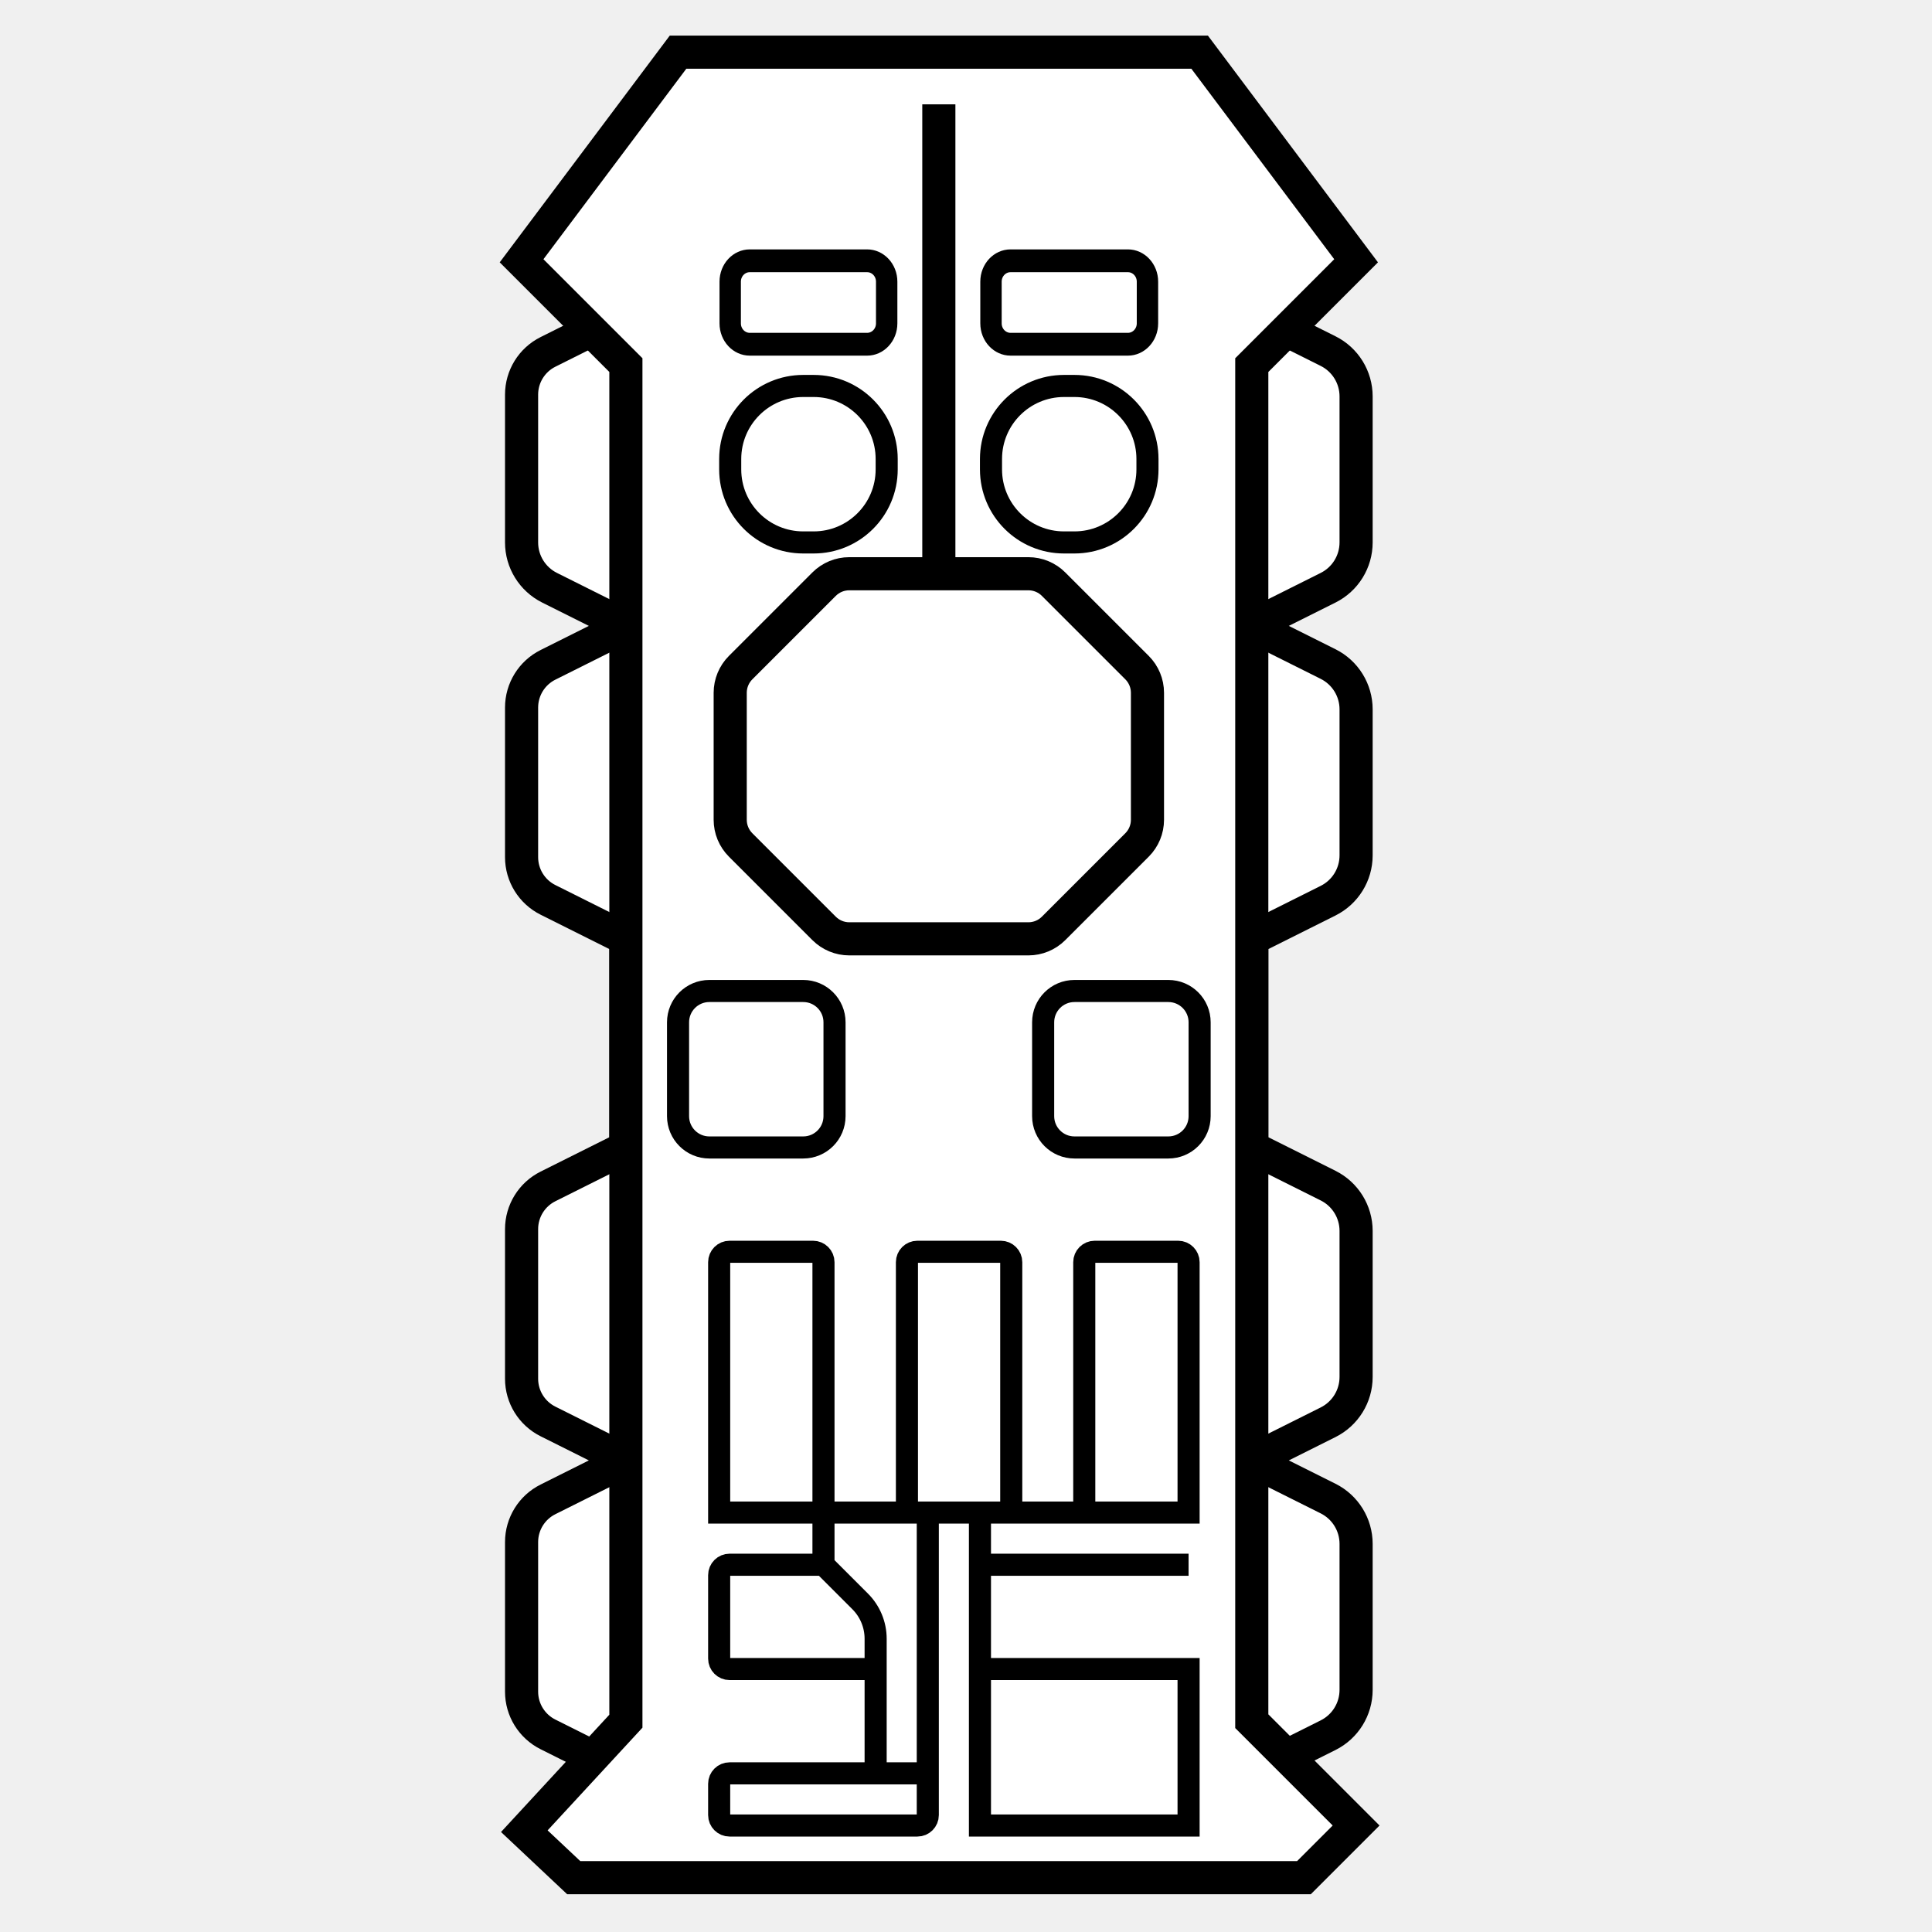
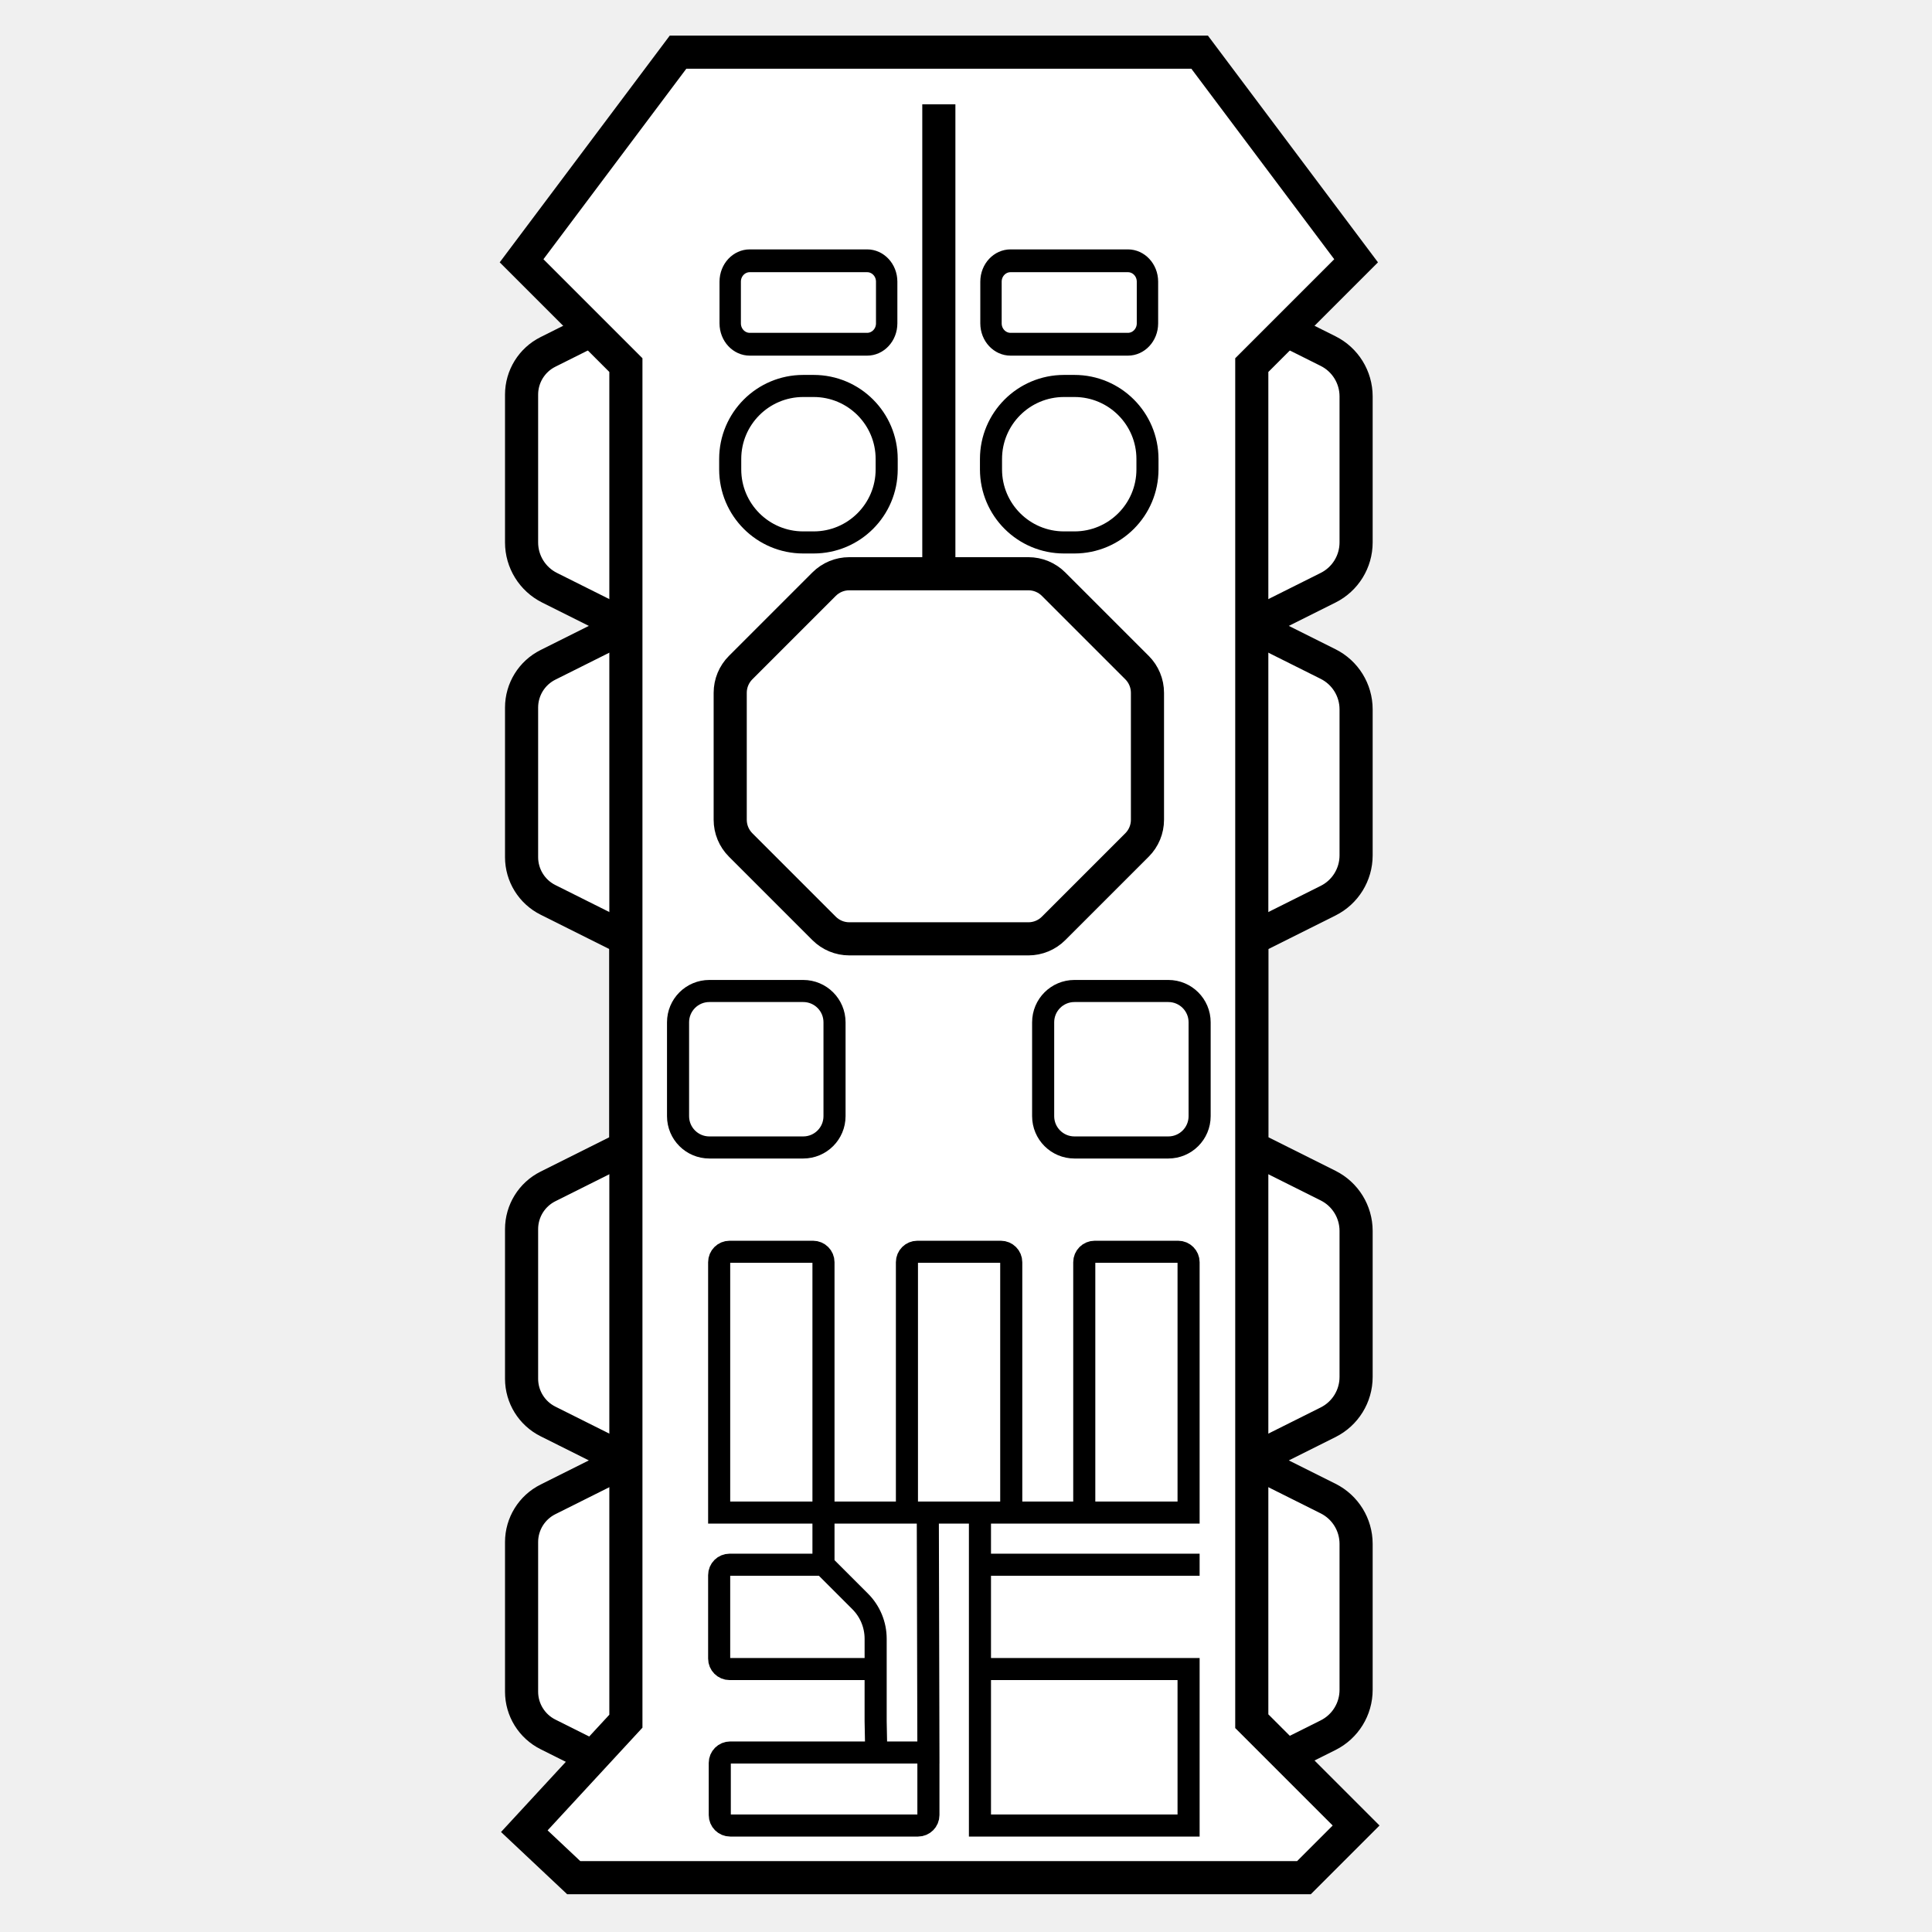
<svg xmlns="http://www.w3.org/2000/svg" width="700" height="700" viewBox="0 0 185.208 185.208" version="1.1" id="svg1">
  <defs id="defs1">
    </defs>
  <g id="layer1">
    <path d="m 60,30 -7.47,3.735 a 4.576,4.576 121.717 0 0 -2.53,4.093 v 14.172 a 4.854,4.854 58.283 0 0 2.683,4.342 l 7.317,3.658 -7.47,3.735 a 4.576,4.576 121.717 0 0 -2.53,4.093 v 14.343 a 4.576,4.576 58.283 0 0 2.53,4.093 l 7.47,3.735 V 110 l -7.47,3.735 a 4.576,4.576 121.717 0 0 -2.53,4.093 v 14.343 a 4.576,4.576 58.283 0 0 2.53,4.093 L 60,140 l -7.47,3.735 a 4.576,4.576 121.717 0 0 -2.53,4.093 v 14.343 a 4.576,4.576 58.283 0 0 2.53,4.093 L 60,170 H 117 a 12.708,12.708 166.717 0 0 5.683,-1.342 l 4.633,-2.317 A 4.854,4.854 121.717 0 0 130,162 v -14 a 4.854,4.854 58.283 0 0 -2.683,-4.342 L 120,140 l 7.317,-3.658 A 4.854,4.854 121.717 0 0 130,132 v -14 a 4.854,4.854 58.283 0 0 -2.683,-4.342 L 120,110 V 90 l 7.317,-3.658 A 4.854,4.854 121.717 0 0 130,82 V 68 A 4.854,4.854 58.283 0 0 127.317,63.658 L 120,60 127.317,56.342 A 4.854,4.854 121.717 0 0 130,52 v -14 A 4.854,4.854 58.283 0 0 127.317,33.658 L 120,30 Z" style="display:inline;fill:#ffffff;fill-opacity:1;stroke:#000000;stroke-width:3.175;stroke-dasharray:none" id="path3" />
    <path d="m 50,25 10,10 V 165 L 50.263,175.544 55,180 H 125 l 5,-5 -10,-10 V 35 L 130,25 115,5 l -50,0 z" style="display:inline;fill:#ffffff;stroke:#000000;stroke-width:3.175;stroke-dasharray:none;fill-opacity:1" id="path1" />
    <path d="m 70,66.414 v 12.172 a 3.414,3.414 67.5 0 0 1,2.414 l 8,8 a 3.414,3.414 22.5 0 0 2.414,1 h 17.172 a 3.414,3.414 157.5 0 0 2.414,-1 l 8,-8 a 3.414,3.414 112.5 0 0 1,-2.414 V 66.414 a 3.414,3.414 67.5 0 0 -1,-2.414 l -8,-8 a 3.414,3.414 22.5 0 0 -2.414,-1 l -8.586,0 V 10 55 h -8.586 a 3.414,3.414 157.5 0 0 -2.414,1 l -8,8 a 3.414,3.414 112.5 0 0 -1,2.414 z" style="display:inline;fill:#ffffff;fill-opacity:1;stroke:#000000;stroke-width:3.175;stroke-dasharray:none" id="path4" />
    <path d="M 65,98 V 107 a 3,3 45 0 0 3,3 h 9 a 3,3 135 0 0 3,-3 v -9 a 3,3 45 0 0 -3,-3 l -9,0 a 3,3 135 0 0 -3,3 z" style="display:inline;fill:#ffffff;fill-opacity:1;stroke:#000000;stroke-width:2.117;stroke-dasharray:none" id="path11" transform="translate(35)" />
    <path d="M 65,98 V 107 a 3,3 45 0 0 3,3 h 9 a 3,3 135 0 0 3,-3 v -9 a 3,3 45 0 0 -3,-3 l -9,0 a 3,3 135 0 0 -3,3 z" style="display:inline;fill:#ffffff;fill-opacity:1;stroke:#000000;stroke-width:2.117;stroke-dasharray:none" id="path6" />
-     <path d="m 77.354,150 v -5 h 15 v 5 H 112.354 92.354 v 10 h 20 v 15 H 92.354 v -30 h 20 v -24 a 1,1 45 0 0 -1,-1 h -8 a 1,1 135 0 0 -1,1 v 24 h -7 v -24 a 1,1 45 0 0 -1,-1 h -8 a 1,1 135 0 0 -1,1 v 24 h -8 v -24 a 1,1 45 0 0 -1,-1 H 68.354 a 1,1 135 0 0 -1,1 v 24 h 10 v 5 h -9 a 1,1 135 0 0 -1,1 v 8 a 1,1 45 0 0 1,1 h 14 v 5 5 H 68.354 a 1,1 135 0 0 -1,1 v 3 a 1,1 45 0 0 1,1 h 18 a 1,1 135 0 0 1,-1 v -4 -25 25 h -5 v -5 -7.904 a 5.061,5.061 67.5 0 0 -1.482,-3.578 z" style="display:inline;fill:#ffffff;fill-opacity:1;stroke:#000000;stroke-width:2.117;stroke-dasharray:none" id="path5" transform="translate(1.5875)" />
+     <path d="m 77.354,150 v -5 h 15 v 5 l 21.058,0 -21.058,0 v 10 h 20 v 15 H 92.354 v -30 h 20 v -24 a 1,1 45 0 0 -1,-1 h -8 a 1,1 135 0 0 -1,1 v 24 h -7 v -24 a 1,1 45 0 0 -1,-1 h -8 a 1,1 135 0 0 -1,1 v 24 h -8 v -24 a 1,1 45 0 0 -1,-1 H 68.354 a 1,1 135 0 0 -1,1 v 24 h 10 v 5 h -9 a 1,1 135 0 0 -1,1 v 8 a 1,1 45 0 0 1,1 h 14 v 5 l 0.058,3 H 68.413 a 1,1 135 0 0 -1,1 V 174 a 1,1 45 0 0 1,1 h 18 a 1,1 135 0 0 1,-1 l 0,-6 -0.058,-23 0.058,23 h -5 l -0.058,-3 v -7.904 a 5.061,5.061 67.5 0 0 -1.482,-3.578 z" style="display:inline;fill:#ffffff;fill-opacity:1;stroke:#000000;stroke-width:2.117;stroke-dasharray:none" id="path5" transform="translate(1.5875)" />
    <path d="m 65,102 v 1 a 7,7 45 0 0 7,7 h 1 a 7,7 135 0 0 7,-7 v -1 a 7,7 45 0 0 -7,-7 h -1 a 7,7 135 0 0 -7,7 z" style="display:inline;fill:#ffffff;fill-opacity:1;stroke:#000000;stroke-width:2.117;stroke-dasharray:none" id="path13" transform="translate(30,-58)" />
    <path d="m 65,102 v 1 a 7,7 45 0 0 7,7 h 1 a 7,7 135 0 0 7,-7 v -1 a 7,7 45 0 0 -7,-7 h -1 a 7,7 135 0 0 -7,7 z" style="display:inline;fill:#ffffff;fill-opacity:1;stroke:#000000;stroke-width:2.117;stroke-dasharray:none" id="path15" transform="translate(5,-58)" />
    <path d="m 65.133,104.5 v 4 a 2,2 45 0 0 2,2 l 12,0 a 2,2 135 0 0 2,-2 v -4 a 2,2 45 0 0 -2,-2 H 67.133 a 2,2 135 0 0 -2,2 z" style="display:inline;fill:#ffffff;fill-opacity:1;stroke:#000000;stroke-width:2.186;stroke-dasharray:none" id="path19" transform="matrix(0.9375001,0,0,1,33.93749,-77.5)" />
    <path d="m 65,104.5 v 4 a 2,2 45 0 0 2,2 l 12,0 a 2,2 135 0 0 2,-2 v -4 a 2,2 45 0 0 -2,-2 H 67 a 2,2 135 0 0 -2,2 z" style="display:inline;fill:#ffffff;fill-opacity:1;stroke:#000000;stroke-width:2.186;stroke-dasharray:none" id="path17" transform="matrix(0.9375001,0,0,1,9.06249,-77.5)" />
  </g>
</svg>
